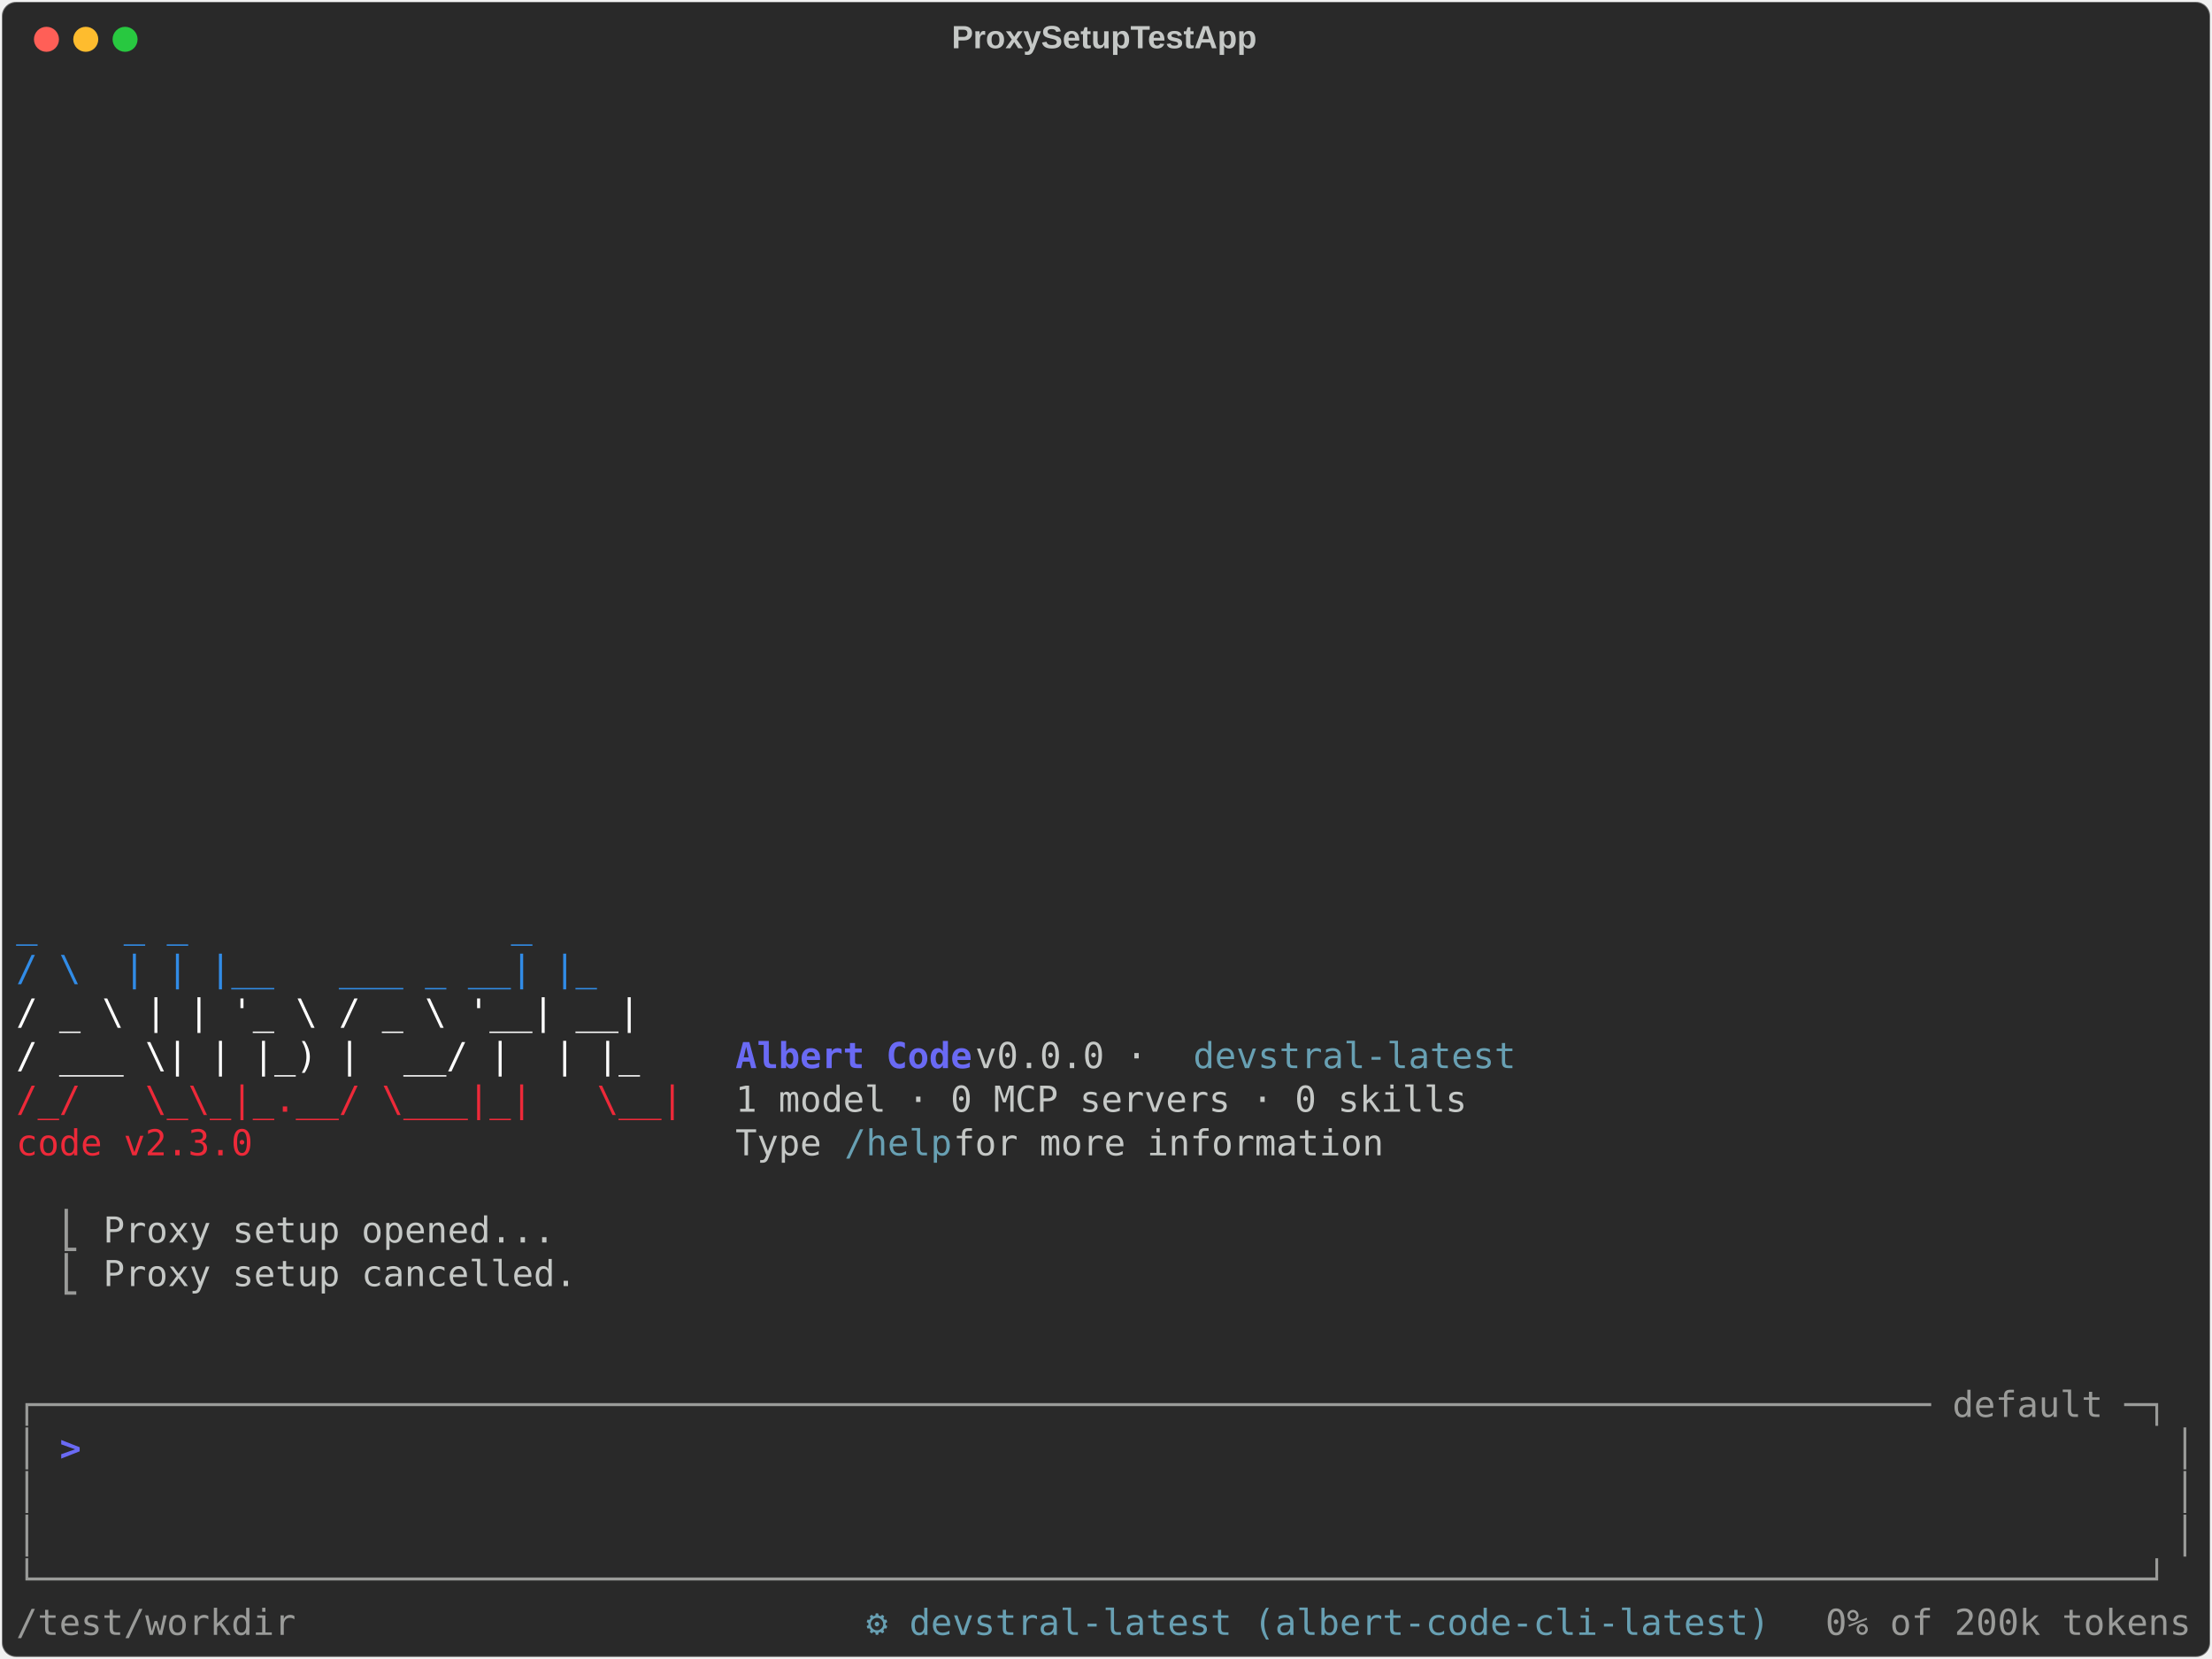
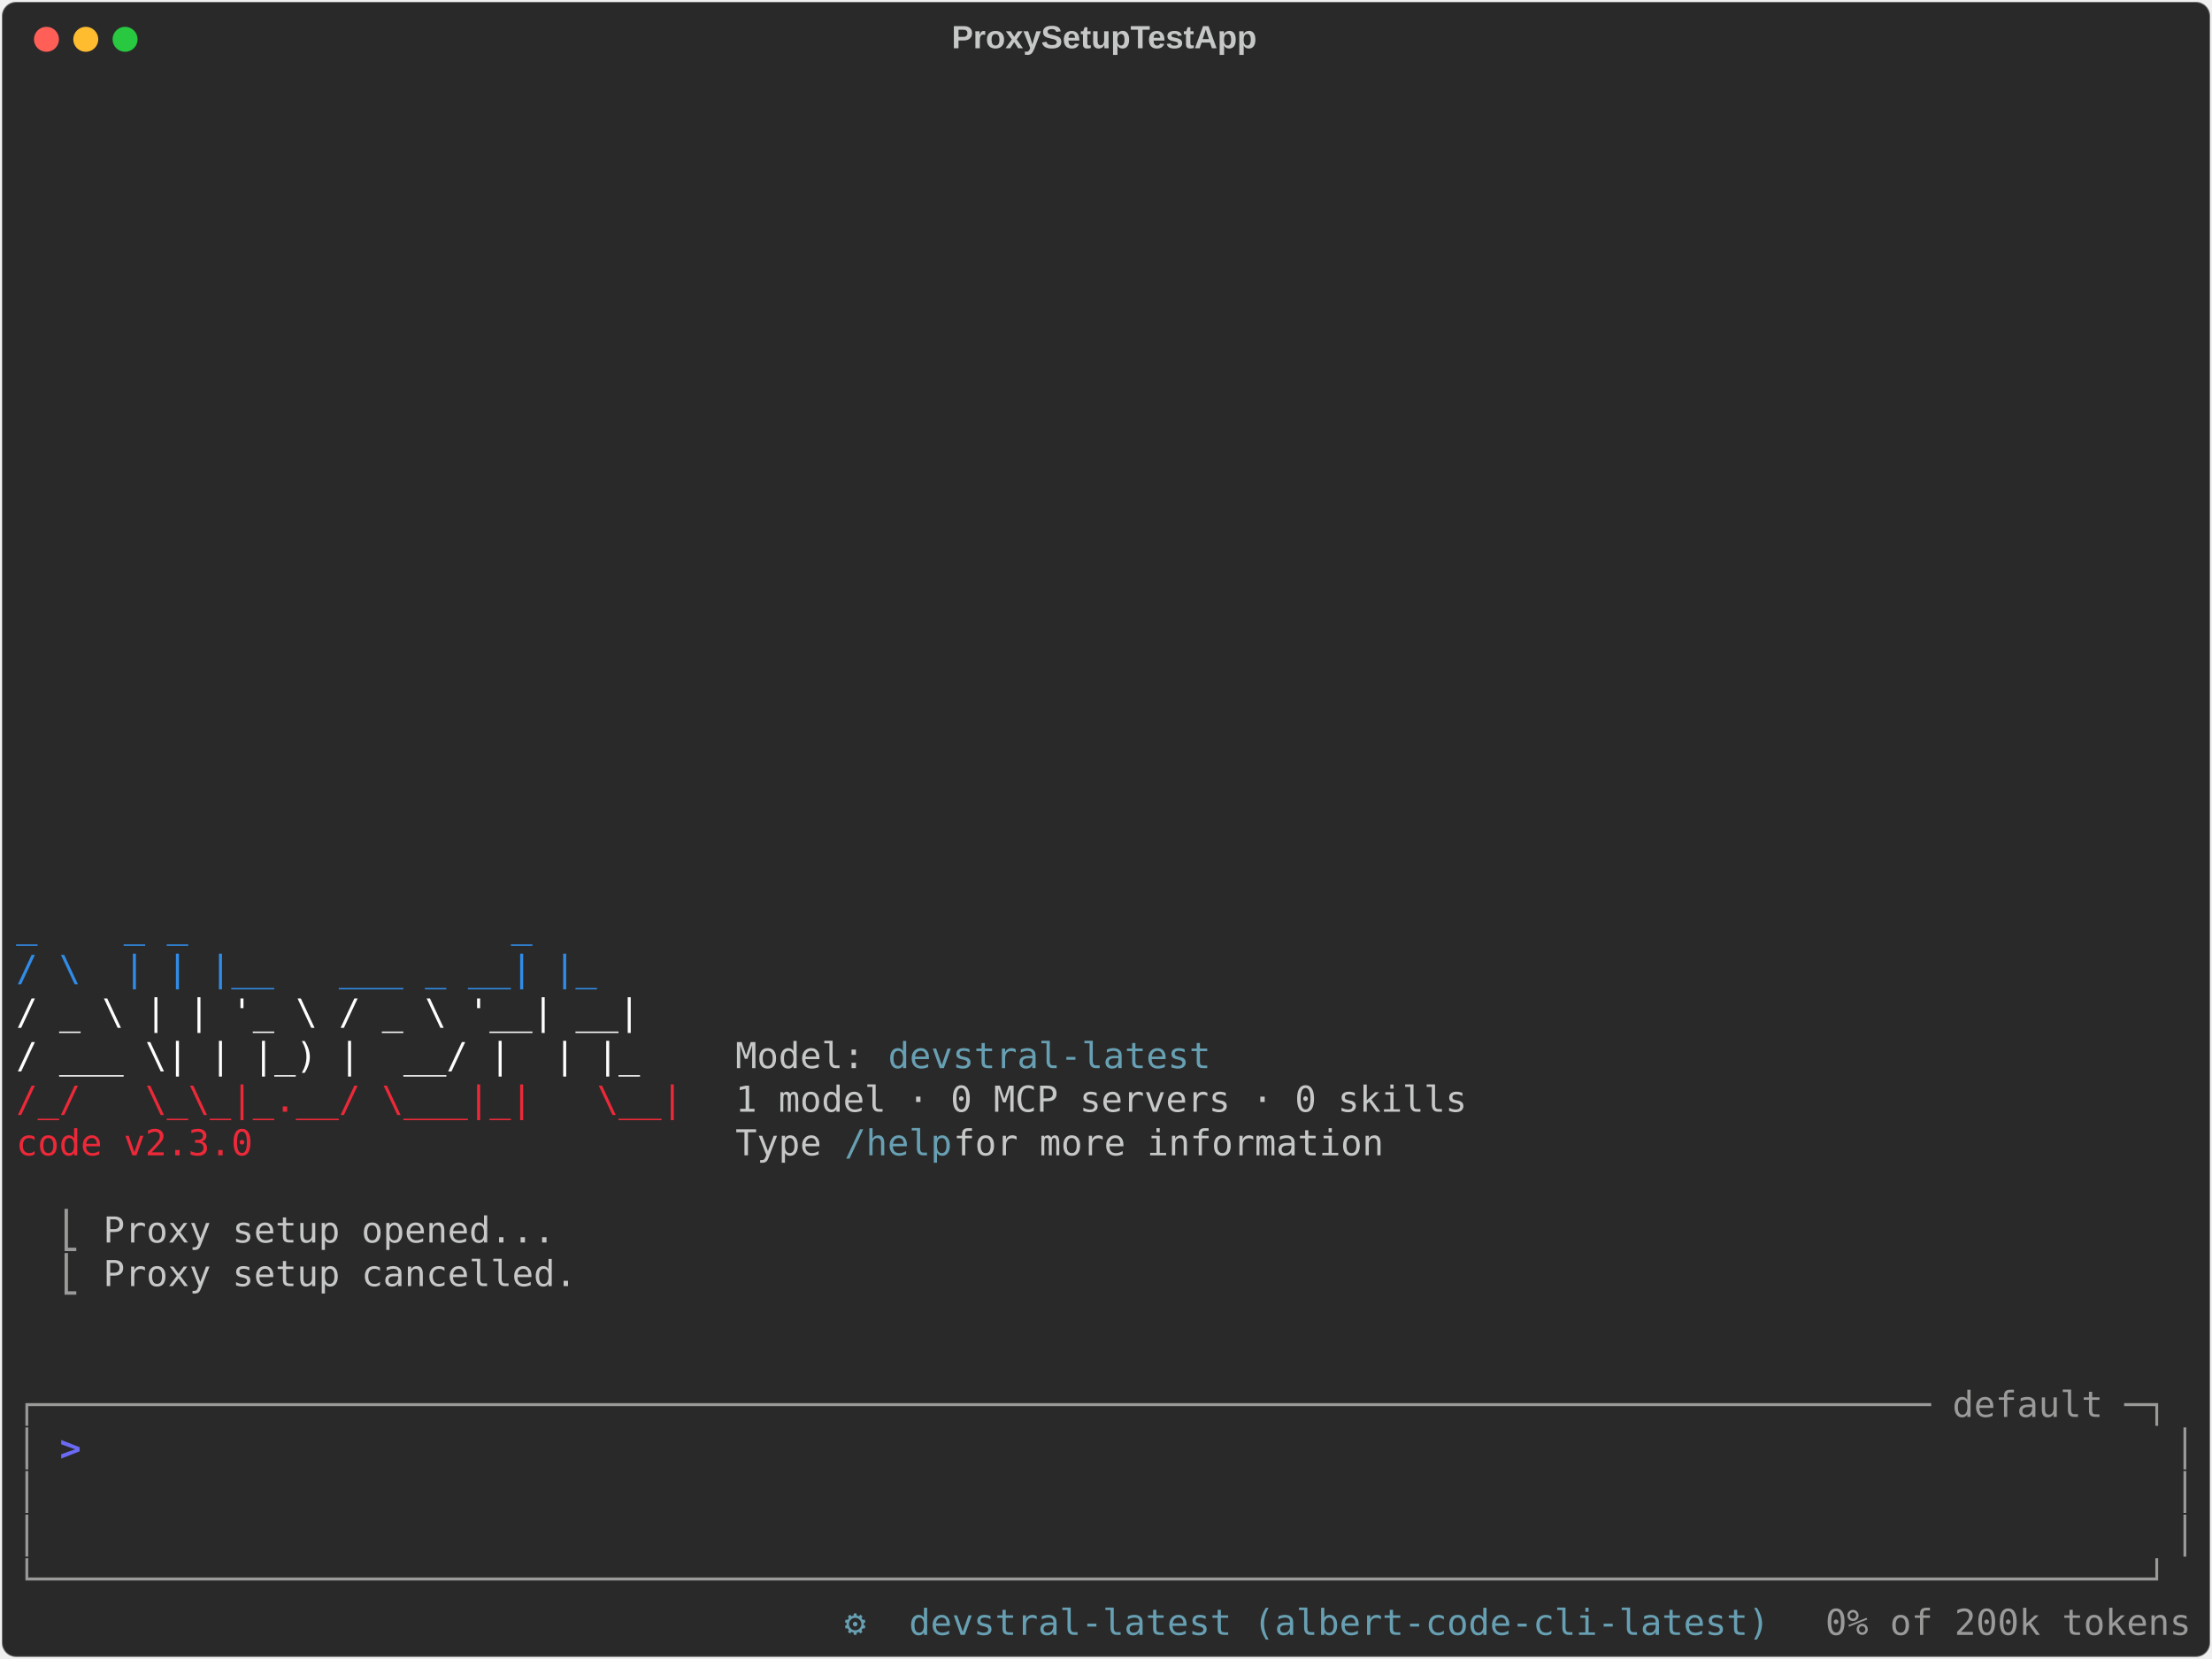
<svg xmlns="http://www.w3.org/2000/svg" class="rich-terminal" viewBox="0 0 1238 928.4">
  <style>

    @font-face {
        font-family: "Fira Code";
        src: local("FiraCode-Regular"),
                url("https://cdnjs.cloudflare.com/ajax/libs/firacode/6.2.0/woff2/FiraCode-Regular.woff2") format("woff2"),
                url("https://cdnjs.cloudflare.com/ajax/libs/firacode/6.2.0/woff/FiraCode-Regular.woff") format("woff");
        font-style: normal;
        font-weight: 400;
    }
    @font-face {
        font-family: "Fira Code";
        src: local("FiraCode-Bold"),
                url("https://cdnjs.cloudflare.com/ajax/libs/firacode/6.2.0/woff2/FiraCode-Bold.woff2") format("woff2"),
                url("https://cdnjs.cloudflare.com/ajax/libs/firacode/6.2.0/woff/FiraCode-Bold.woff") format("woff");
        font-style: bold;
        font-weight: 700;
    }

    .terminal-matrix {
        font-family: Fira Code, monospace;
        font-size: 20px;
        line-height: 24.4px;
        font-variant-east-asian: full-width;
    }

    .terminal-title {
        font-size: 18px;
        font-weight: bold;
        font-family: arial;
    }

    .terminal-r1 { fill: #c5c8c6 }
.terminal-r2 { fill: #318ce7 }
.terminal-r3 { fill: #ffffff }
- .terminal-r4 { fill: #6a6af4;font-weight: bold }
- .terminal-r5 { fill: #68a0b3 }
- .terminal-r6 { fill: #ed2939 }
- .terminal-r7 { fill: #9a9b99 }
+ .terminal-r4 { fill: #68a0b3 }
+ .terminal-r5 { fill: #ed2939 }
+ .terminal-r6 { fill: #9a9b99 }
+ .terminal-r7 { fill: #6a6af4;font-weight: bold }
    </style>
  <defs>
    <clipPath id="terminal-clip-terminal">
      <rect x="0" y="0" width="1219.0" height="877.4" />
    </clipPath>
    <clipPath id="terminal-line-0">
      <rect x="0" y="1.5" width="1220" height="24.65" />
    </clipPath>
    <clipPath id="terminal-line-1">
      <rect x="0" y="25.9" width="1220" height="24.65" />
    </clipPath>
    <clipPath id="terminal-line-2">
      <rect x="0" y="50.3" width="1220" height="24.65" />
    </clipPath>
    <clipPath id="terminal-line-3">
      <rect x="0" y="74.7" width="1220" height="24.65" />
    </clipPath>
    <clipPath id="terminal-line-4">
      <rect x="0" y="99.1" width="1220" height="24.65" />
    </clipPath>
    <clipPath id="terminal-line-5">
      <rect x="0" y="123.5" width="1220" height="24.65" />
    </clipPath>
    <clipPath id="terminal-line-6">
      <rect x="0" y="147.9" width="1220" height="24.65" />
    </clipPath>
    <clipPath id="terminal-line-7">
      <rect x="0" y="172.3" width="1220" height="24.65" />
    </clipPath>
    <clipPath id="terminal-line-8">
      <rect x="0" y="196.7" width="1220" height="24.65" />
    </clipPath>
    <clipPath id="terminal-line-9">
      <rect x="0" y="221.1" width="1220" height="24.65" />
    </clipPath>
    <clipPath id="terminal-line-10">
      <rect x="0" y="245.5" width="1220" height="24.65" />
    </clipPath>
    <clipPath id="terminal-line-11">
      <rect x="0" y="269.9" width="1220" height="24.65" />
    </clipPath>
    <clipPath id="terminal-line-12">
      <rect x="0" y="294.3" width="1220" height="24.65" />
    </clipPath>
    <clipPath id="terminal-line-13">
      <rect x="0" y="318.7" width="1220" height="24.65" />
    </clipPath>
    <clipPath id="terminal-line-14">
      <rect x="0" y="343.1" width="1220" height="24.65" />
    </clipPath>
    <clipPath id="terminal-line-15">
      <rect x="0" y="367.5" width="1220" height="24.65" />
    </clipPath>
    <clipPath id="terminal-line-16">
      <rect x="0" y="391.9" width="1220" height="24.65" />
    </clipPath>
    <clipPath id="terminal-line-17">
      <rect x="0" y="416.3" width="1220" height="24.65" />
    </clipPath>
    <clipPath id="terminal-line-18">
      <rect x="0" y="440.7" width="1220" height="24.65" />
    </clipPath>
    <clipPath id="terminal-line-19">
      <rect x="0" y="465.1" width="1220" height="24.65" />
    </clipPath>
    <clipPath id="terminal-line-20">
      <rect x="0" y="489.5" width="1220" height="24.65" />
    </clipPath>
    <clipPath id="terminal-line-21">
      <rect x="0" y="513.9" width="1220" height="24.65" />
    </clipPath>
    <clipPath id="terminal-line-22">
      <rect x="0" y="538.3" width="1220" height="24.65" />
    </clipPath>
    <clipPath id="terminal-line-23">
      <rect x="0" y="562.7" width="1220" height="24.65" />
    </clipPath>
    <clipPath id="terminal-line-24">
      <rect x="0" y="587.1" width="1220" height="24.65" />
    </clipPath>
    <clipPath id="terminal-line-25">
      <rect x="0" y="611.5" width="1220" height="24.65" />
    </clipPath>
    <clipPath id="terminal-line-26">
      <rect x="0" y="635.9" width="1220" height="24.65" />
    </clipPath>
    <clipPath id="terminal-line-27">
      <rect x="0" y="660.3" width="1220" height="24.65" />
    </clipPath>
    <clipPath id="terminal-line-28">
      <rect x="0" y="684.7" width="1220" height="24.65" />
    </clipPath>
    <clipPath id="terminal-line-29">
      <rect x="0" y="709.1" width="1220" height="24.65" />
    </clipPath>
    <clipPath id="terminal-line-30">
      <rect x="0" y="733.5" width="1220" height="24.65" />
    </clipPath>
    <clipPath id="terminal-line-31">
      <rect x="0" y="757.9" width="1220" height="24.65" />
    </clipPath>
    <clipPath id="terminal-line-32">
      <rect x="0" y="782.3" width="1220" height="24.65" />
    </clipPath>
    <clipPath id="terminal-line-33">
      <rect x="0" y="806.7" width="1220" height="24.65" />
    </clipPath>
    <clipPath id="terminal-line-34">
      <rect x="0" y="831.1" width="1220" height="24.65" />
    </clipPath>
  </defs>
  <rect fill="#292929" stroke="rgba(255,255,255,0.35)" stroke-width="1" x="1" y="1" width="1236" height="926.4" rx="8" />
  <text class="terminal-title" fill="#c5c8c6" text-anchor="middle" x="618" y="27">ProxySetupTestApp</text>
  <g transform="translate(26,22)">
    <circle cx="0" cy="0" r="7" fill="#ff5f57" />
    <circle cx="22" cy="0" r="7" fill="#febc2e" />
    <circle cx="44" cy="0" r="7" fill="#28c840" />
  </g>
  <g transform="translate(9, 41)" clip-path="url(#terminal-clip-terminal)">
    <g class="terminal-matrix">
      <text class="terminal-r1" x="1220" y="20" textLength="12.2" clip-path="url(#terminal-line-0)">
</text>
      <text class="terminal-r1" x="1220" y="44.4" textLength="12.2" clip-path="url(#terminal-line-1)">
</text>
      <text class="terminal-r1" x="1220" y="68.8" textLength="12.2" clip-path="url(#terminal-line-2)">
</text>
      <text class="terminal-r1" x="1220" y="93.2" textLength="12.2" clip-path="url(#terminal-line-3)">
</text>
      <text class="terminal-r1" x="1220" y="117.6" textLength="12.2" clip-path="url(#terminal-line-4)">
</text>
      <text class="terminal-r1" x="1220" y="142" textLength="12.2" clip-path="url(#terminal-line-5)">
</text>
      <text class="terminal-r1" x="1220" y="166.4" textLength="12.2" clip-path="url(#terminal-line-6)">
</text>
      <text class="terminal-r1" x="1220" y="190.8" textLength="12.2" clip-path="url(#terminal-line-7)">
</text>
      <text class="terminal-r1" x="1220" y="215.2" textLength="12.2" clip-path="url(#terminal-line-8)">
</text>
      <text class="terminal-r1" x="1220" y="239.6" textLength="12.2" clip-path="url(#terminal-line-9)">
</text>
      <text class="terminal-r1" x="1220" y="264" textLength="12.2" clip-path="url(#terminal-line-10)">
</text>
      <text class="terminal-r1" x="1220" y="288.4" textLength="12.2" clip-path="url(#terminal-line-11)">
</text>
      <text class="terminal-r1" x="1220" y="312.8" textLength="12.2" clip-path="url(#terminal-line-12)">
</text>
      <text class="terminal-r1" x="1220" y="337.2" textLength="12.2" clip-path="url(#terminal-line-13)">
</text>
      <text class="terminal-r1" x="1220" y="361.6" textLength="12.2" clip-path="url(#terminal-line-14)">
</text>
      <text class="terminal-r1" x="1220" y="386" textLength="12.2" clip-path="url(#terminal-line-15)">
</text>
      <text class="terminal-r1" x="1220" y="410.4" textLength="12.2" clip-path="url(#terminal-line-16)">
</text>
      <text class="terminal-r1" x="1220" y="434.8" textLength="12.2" clip-path="url(#terminal-line-17)">
</text>
      <text class="terminal-r1" x="1220" y="459.2" textLength="12.2" clip-path="url(#terminal-line-18)">
</text>
      <text class="terminal-r2" x="0" y="483.6" textLength="378.2" clip-path="url(#terminal-line-19)">    _    _ _               _   </text>
      <text class="terminal-r1" x="1220" y="483.6" textLength="12.2" clip-path="url(#terminal-line-19)">
</text>
      <text class="terminal-r2" x="0" y="508" textLength="378.2" clip-path="url(#terminal-line-20)">   / \  | | |__   ___ _ __| |_ </text>
      <text class="terminal-r1" x="1220" y="508" textLength="12.2" clip-path="url(#terminal-line-20)">
</text>
      <text class="terminal-r3" x="0" y="532.4" textLength="378.2" clip-path="url(#terminal-line-21)">  / _ \ | | '_ \ / _ \ '__| __|</text>
      <text class="terminal-r1" x="1220" y="532.4" textLength="12.2" clip-path="url(#terminal-line-21)">
</text>
      <text class="terminal-r3" x="0" y="556.8" textLength="378.2" clip-path="url(#terminal-line-22)"> / ___ \| | |_) |  __/ |  | |_ </text>
-       <text class="terminal-r4" x="402.6" y="556.8" textLength="134.2" clip-path="url(#terminal-line-22)">Albert Code</text>
-       <text class="terminal-r1" x="536.8" y="556.8" textLength="122" clip-path="url(#terminal-line-22)"> v0.0.0 · </text>
-       <text class="terminal-r5" x="658.8" y="556.8" textLength="183" clip-path="url(#terminal-line-22)">devstral-latest</text>
+       <text class="terminal-r1" x="402.6" y="556.8" textLength="85.4" clip-path="url(#terminal-line-22)">Model: </text>
+       <text class="terminal-r4" x="488" y="556.8" textLength="183" clip-path="url(#terminal-line-22)">devstral-latest</text>
      <text class="terminal-r1" x="1220" y="556.8" textLength="12.2" clip-path="url(#terminal-line-22)">
</text>
-       <text class="terminal-r6" x="0" y="581.2" textLength="378.2" clip-path="url(#terminal-line-23)">/_/   \_\_|_.__/ \___|_|   \__|</text>
+       <text class="terminal-r5" x="0" y="581.2" textLength="378.2" clip-path="url(#terminal-line-23)">/_/   \_\_|_.__/ \___|_|   \__|</text>
      <text class="terminal-r1" x="402.6" y="581.2" textLength="414.8" clip-path="url(#terminal-line-23)">1 model · 0 MCP servers · 0 skills</text>
      <text class="terminal-r1" x="1220" y="581.2" textLength="12.2" clip-path="url(#terminal-line-23)">
</text>
-       <text class="terminal-r6" x="0" y="605.6" textLength="353.8" clip-path="url(#terminal-line-24)">                  code v2.3.0</text>
+       <text class="terminal-r5" x="0" y="605.6" textLength="353.8" clip-path="url(#terminal-line-24)">                  code v2.3.0</text>
      <text class="terminal-r1" x="402.6" y="605.6" textLength="61" clip-path="url(#terminal-line-24)">Type </text>
-       <text class="terminal-r5" x="463.6" y="605.6" textLength="61" clip-path="url(#terminal-line-24)">/help</text>
+       <text class="terminal-r4" x="463.6" y="605.6" textLength="61" clip-path="url(#terminal-line-24)">/help</text>
      <text class="terminal-r1" x="524.6" y="605.6" textLength="256.2" clip-path="url(#terminal-line-24)"> for more information</text>
      <text class="terminal-r1" x="1220" y="605.6" textLength="12.2" clip-path="url(#terminal-line-24)">
</text>
      <text class="terminal-r1" x="1220" y="630" textLength="12.2" clip-path="url(#terminal-line-25)">
</text>
-       <text class="terminal-r7" x="24.4" y="654.4" textLength="12.2" clip-path="url(#terminal-line-26)">⎣</text>
+       <text class="terminal-r6" x="24.4" y="654.4" textLength="12.2" clip-path="url(#terminal-line-26)">⎣</text>
      <text class="terminal-r1" x="48.8" y="654.4" textLength="256.2" clip-path="url(#terminal-line-26)">Proxy setup opened...</text>
      <text class="terminal-r1" x="1220" y="654.4" textLength="12.2" clip-path="url(#terminal-line-26)">
</text>
-       <text class="terminal-r7" x="24.4" y="678.8" textLength="12.2" clip-path="url(#terminal-line-27)">⎣</text>
+       <text class="terminal-r6" x="24.4" y="678.8" textLength="12.2" clip-path="url(#terminal-line-27)">⎣</text>
      <text class="terminal-r1" x="48.8" y="678.8" textLength="268.4" clip-path="url(#terminal-line-27)">Proxy setup cancelled.</text>
      <text class="terminal-r1" x="1220" y="678.8" textLength="12.2" clip-path="url(#terminal-line-27)">
</text>
      <text class="terminal-r1" x="1220" y="703.2" textLength="12.2" clip-path="url(#terminal-line-28)">
</text>
      <text class="terminal-r1" x="1220" y="727.6" textLength="12.2" clip-path="url(#terminal-line-29)">
</text>
-       <text class="terminal-r7" x="0" y="752" textLength="1220" clip-path="url(#terminal-line-30)">┌──────────────────────────────────────────────────────────────────────────────────────── default ─┐</text>
+       <text class="terminal-r6" x="0" y="752" textLength="1220" clip-path="url(#terminal-line-30)">┌──────────────────────────────────────────────────────────────────────────────────────── default ─┐</text>
      <text class="terminal-r1" x="1220" y="752" textLength="12.2" clip-path="url(#terminal-line-30)">
</text>
-       <text class="terminal-r7" x="0" y="776.4" textLength="12.2" clip-path="url(#terminal-line-31)">│</text>
-       <text class="terminal-r4" x="24.4" y="776.4" textLength="12.2" clip-path="url(#terminal-line-31)">&gt;</text>
-       <text class="terminal-r7" x="1207.8" y="776.4" textLength="12.2" clip-path="url(#terminal-line-31)">│</text>
+       <text class="terminal-r6" x="0" y="776.4" textLength="12.2" clip-path="url(#terminal-line-31)">│</text>
+       <text class="terminal-r7" x="24.4" y="776.4" textLength="12.2" clip-path="url(#terminal-line-31)">&gt;</text>
+       <text class="terminal-r6" x="1207.8" y="776.4" textLength="12.2" clip-path="url(#terminal-line-31)">│</text>
      <text class="terminal-r1" x="1220" y="776.4" textLength="12.2" clip-path="url(#terminal-line-31)">
</text>
-       <text class="terminal-r7" x="0" y="800.8" textLength="12.2" clip-path="url(#terminal-line-32)">│</text>
-       <text class="terminal-r7" x="1207.8" y="800.8" textLength="12.2" clip-path="url(#terminal-line-32)">│</text>
+       <text class="terminal-r6" x="0" y="800.8" textLength="12.2" clip-path="url(#terminal-line-32)">│</text>
+       <text class="terminal-r6" x="1207.8" y="800.8" textLength="12.2" clip-path="url(#terminal-line-32)">│</text>
      <text class="terminal-r1" x="1220" y="800.8" textLength="12.2" clip-path="url(#terminal-line-32)">
</text>
-       <text class="terminal-r7" x="0" y="825.2" textLength="12.2" clip-path="url(#terminal-line-33)">│</text>
-       <text class="terminal-r7" x="1207.8" y="825.2" textLength="12.2" clip-path="url(#terminal-line-33)">│</text>
+       <text class="terminal-r6" x="0" y="825.2" textLength="12.2" clip-path="url(#terminal-line-33)">│</text>
+       <text class="terminal-r6" x="1207.8" y="825.2" textLength="12.2" clip-path="url(#terminal-line-33)">│</text>
      <text class="terminal-r1" x="1220" y="825.2" textLength="12.2" clip-path="url(#terminal-line-33)">
</text>
-       <text class="terminal-r7" x="0" y="849.6" textLength="1220" clip-path="url(#terminal-line-34)">└──────────────────────────────────────────────────────────────────────────────────────────────────┘</text>
+       <text class="terminal-r6" x="0" y="849.6" textLength="1220" clip-path="url(#terminal-line-34)">└──────────────────────────────────────────────────────────────────────────────────────────────────┘</text>
      <text class="terminal-r1" x="1220" y="849.6" textLength="12.2" clip-path="url(#terminal-line-34)">
</text>
-       <text class="terminal-r7" x="0" y="874" textLength="158.6" clip-path="url(#terminal-line-35)">/test/workdir</text>
-       <text class="terminal-r5" x="475.8" y="874" textLength="512.4" clip-path="url(#terminal-line-35)">⚙ devstral-latest (albert-code-cli-latest)</text>
-       <text class="terminal-r7" x="1012.6" y="874" textLength="207.4" clip-path="url(#terminal-line-35)">0% of 200k tokens</text>
+       <text class="terminal-r4" x="463.6" y="874" textLength="524.6" clip-path="url(#terminal-line-35)">⚙  devstral-latest (albert-code-cli-latest)</text>
+       <text class="terminal-r6" x="1012.6" y="874" textLength="207.4" clip-path="url(#terminal-line-35)">0% of 200k tokens</text>
    </g>
  </g>
</svg>
